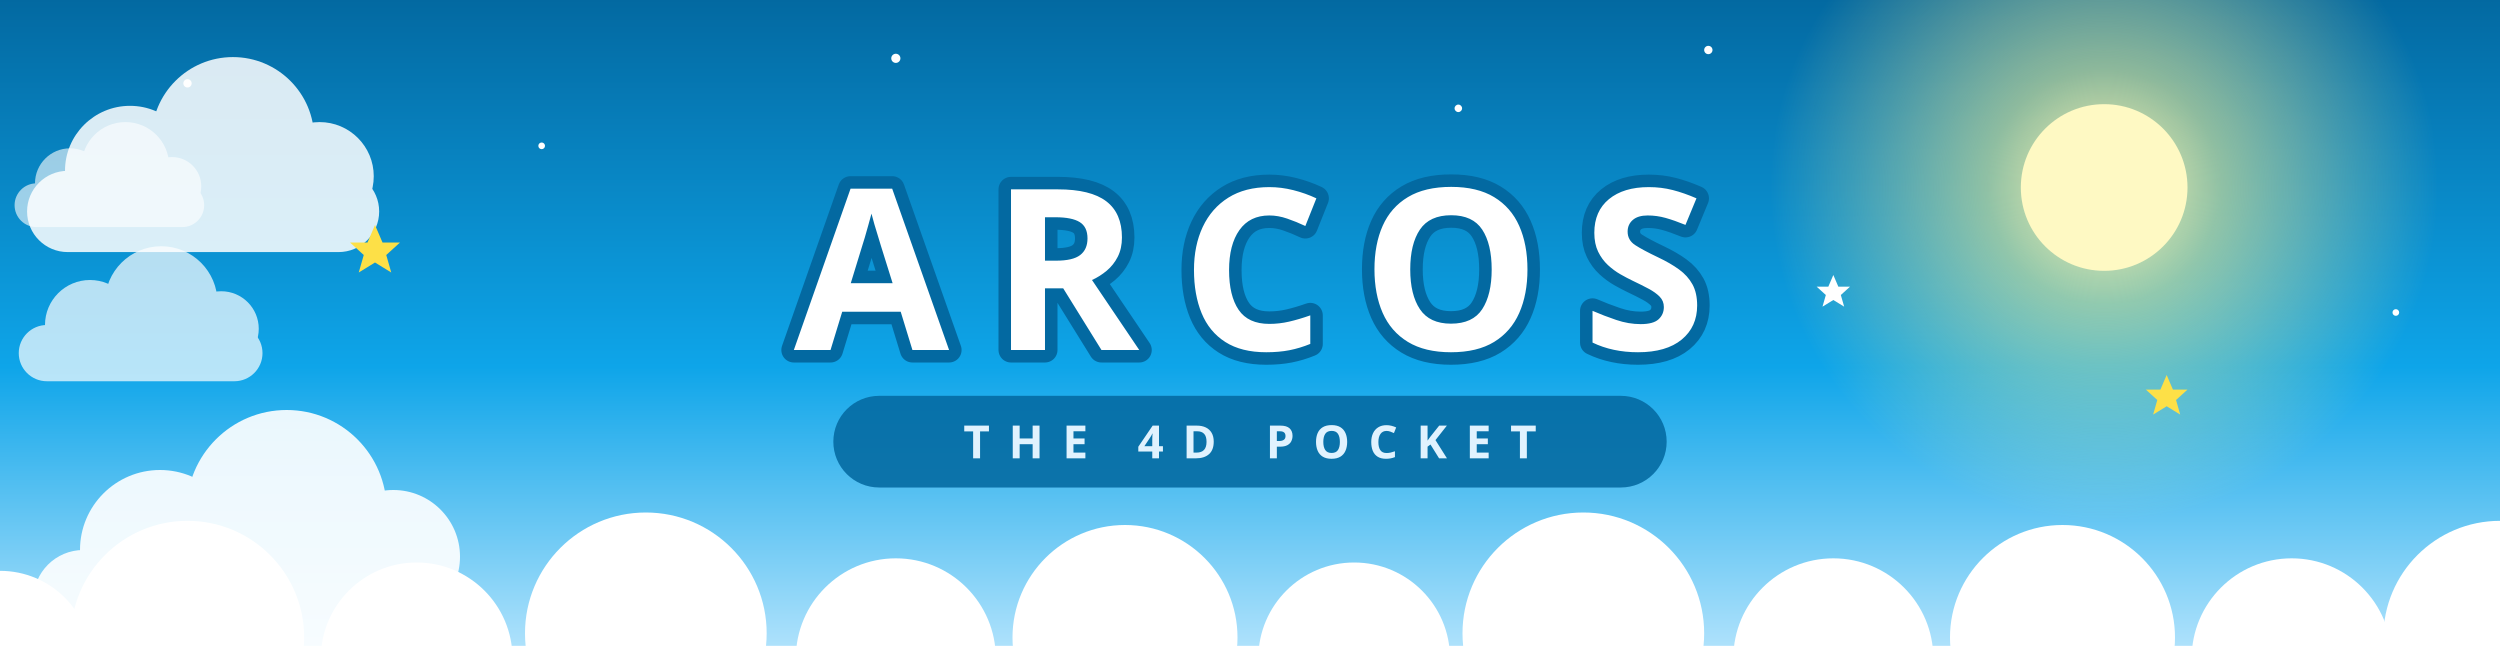
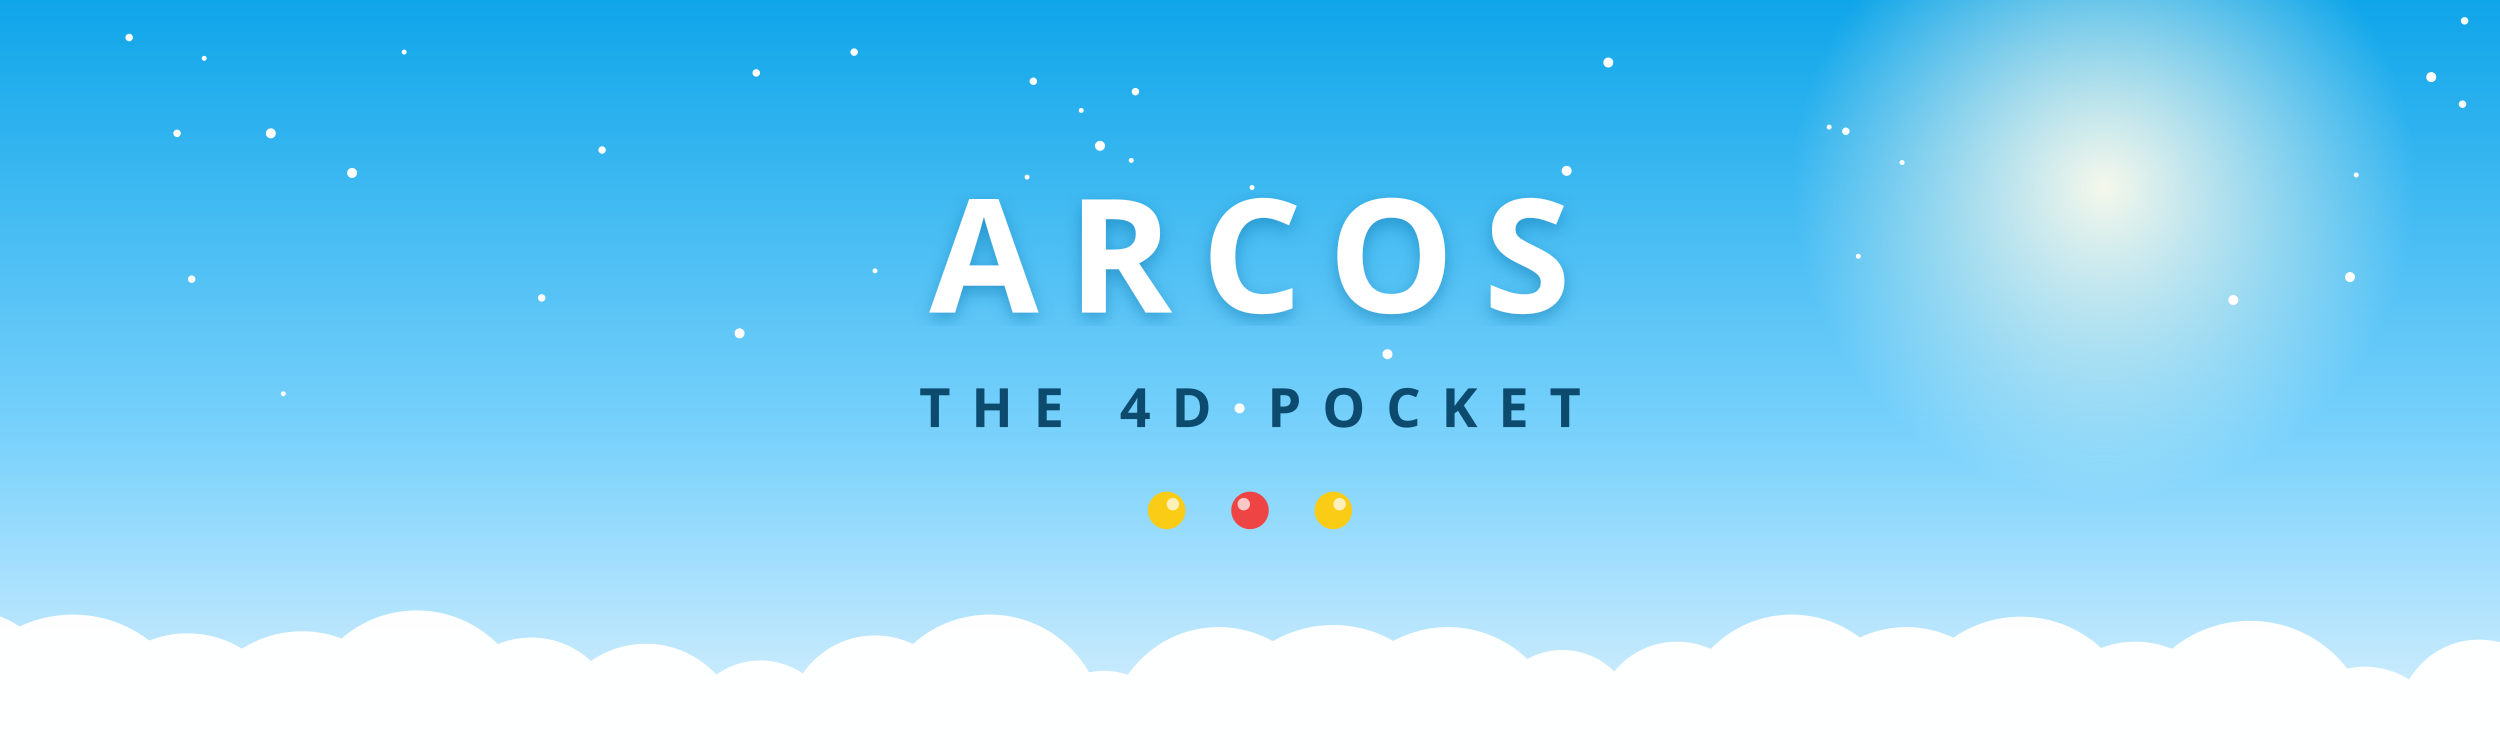
- <svg xmlns="http://www.w3.org/2000/svg" viewBox="0 0 1200 320" width="1200" height="320" role="img" aria-label="Arcos — The 4D Pocket">
+ <svg xmlns="http://www.w3.org/2000/svg" viewBox="0 0 1200 360" width="100%" role="img" aria-label="Arcos — The 4D Pocket, sky banner">
  <defs>
    <linearGradient id="sky" x1="0" y1="0" x2="0" y2="1">
-       <stop offset="0" stop-color="#0369A1" />
-       <stop offset=".55" stop-color="#0EA5E9" />
-       <stop offset="1" stop-color="#BAE6FD" />
+       <stop offset="0" stop-color="#0EA5E9" />
+       <stop offset=".6" stop-color="#7DD3FC" />
+       <stop offset="1" stop-color="#E0F2FE" />
    </linearGradient>
-     <radialGradient id="sun">
-       <stop offset="0" stop-color="#FEF9C3" />
-       <stop offset=".35" stop-color="#FEF08A" stop-opacity=".55" />
-       <stop offset="1" stop-color="#FEF08A" stop-opacity="0" />
+     <radialGradient id="sun" cx=".5" cy=".5" r=".5">
+       <stop offset="0" stop-color="#FFFBEB" stop-opacity=".95" />
+       <stop offset="1" stop-color="#FFFBEB" stop-opacity="0" />
    </radialGradient>
-     <g id="cl">
-       <rect x="10" y="40" width="130" height="30" rx="15" />
-       <circle cx="48" cy="40" r="24" />
-       <circle cx="86" cy="28" r="30" />
-       <circle cx="118" cy="42" r="20" />
-     </g>
-     <path id="st" d="M0-10L3-3 10-3 4.5 2 6.5 9 0 5-6.5 9-4.5 2-10-3-3-3Z" />
+     <filter id="soft">
+       <feGaussianBlur stdDeviation="1.2" />
+     </filter>
+     <filter id="shadow">
+       <feDropShadow dx="0" dy="3" stdDeviation="4" flood-color="#0369A1" flood-opacity=".45" />
+     </filter>
  </defs>
-   <rect width="1200" height="320" fill="url(#sky)" />
-   <circle cx="1010" cy="90" r="160" fill="url(#sun)" />
-   <circle cx="1010" cy="90" r="40" fill="#FEF9C3" />
-   <g fill="#fff">
-     <circle cx="90" cy="40" r="2">
-       <animate attributeName="opacity" values=".2;1;.2" dur="3s" repeatCount="indefinite" />
-     </circle>
-     <circle cx="260" cy="70" r="1.6">
-       <animate attributeName="opacity" values="1;.2;1" dur="2.4s" repeatCount="indefinite" />
-     </circle>
-     <circle cx="430" cy="28" r="2.2">
-       <animate attributeName="opacity" values=".3;1;.3" dur="3.6s" repeatCount="indefinite" />
-     </circle>
-     <circle cx="700" cy="52" r="1.8">
-       <animate attributeName="opacity" values="1;.2;1" dur="2.8s" repeatCount="indefinite" />
-     </circle>
-     <circle cx="820" cy="24" r="2">
-       <animate attributeName="opacity" values=".2;1;.2" dur="3.2s" repeatCount="indefinite" />
-     </circle>
-     <circle cx="1150" cy="150" r="1.6">
-       <animate attributeName="opacity" values="1;.3;1" dur="2.6s" repeatCount="indefinite" />
-     </circle>
-   </g>
-   <g opacity=".85">
-     <g>
-       <use href="#cl" fill="#fff" transform="translate(0,30) scale(1.3)" />
-       <animateTransform attributeName="transform" type="translate" from="-300 0" to="1300 0" dur="80s" begin="-30s" repeatCount="indefinite" />
-     </g>
-   </g>
-   <g opacity=".7">
-     <g>
-       <use href="#cl" fill="#fff" transform="translate(0,120) scale(.9)" />
-       <animateTransform attributeName="transform" type="translate" from="-300 0" to="1300 0" dur="55s" begin="-5s" repeatCount="indefinite" />
-     </g>
-   </g>
-   <g opacity=".9">
-     <g>
-       <use href="#cl" fill="#fff" transform="translate(0,200) scale(1.6)" />
-       <animateTransform attributeName="transform" type="translate" from="-300 0" to="1300 0" dur="95s" begin="-70s" repeatCount="indefinite" />
-     </g>
-   </g>
-   <g opacity=".6">
-     <g>
-       <use href="#cl" fill="#fff" transform="translate(0,60) scale(.7)" />
-       <animateTransform attributeName="transform" type="translate" from="-300 0" to="1300 0" dur="45s" begin="-40s" repeatCount="indefinite" />
-     </g>
-   </g>
-   <g fill="#fff">
-     <circle cx="0" cy="318" r="44" />
-     <circle cx="90" cy="306" r="56" />
-     <circle cx="200" cy="316" r="46" />
-     <circle cx="310" cy="304" r="58" />
-     <circle cx="430" cy="316" r="48" />
-     <circle cx="540" cy="306" r="54" />
-     <circle cx="650" cy="316" r="46" />
-     <circle cx="760" cy="304" r="58" />
-     <circle cx="880" cy="316" r="48" />
-     <circle cx="990" cy="306" r="54" />
-     <circle cx="1100" cy="316" r="48" />
-     <circle cx="1200" cy="306" r="56" />
-     <rect y="310" width="1200" height="12" />
-   </g>
-   <g>
-     <use href="#st" fill="#FDE047" transform="translate(180 120) scale(1.2)">
-       <animate attributeName="opacity" values="0;1;0" dur="2.5s" repeatCount="indefinite" />
-     </use>
-     <use href="#st" fill="#FDE047" transform="translate(1040 190)">
-       <animate attributeName="opacity" values="1;0;1" dur="3s" repeatCount="indefinite" />
-     </use>
-     <use href="#st" fill="#fff" transform="translate(880 140) scale(.8)">
-       <animate attributeName="opacity" values="0;1;0" dur="2s" repeatCount="indefinite" />
-     </use>
-   </g>
-   <text x="600" y="168" text-anchor="middle" font-family="'Trebuchet MS',Verdana,sans-serif" font-size="108" font-weight="900" letter-spacing="20" fill="#fff" stroke="#0369A1" stroke-width="12" stroke-linejoin="round" paint-order="stroke">ARCOS</text>
-   <rect x="400" y="190" width="400" height="44" rx="22" fill="#0369A1" opacity=".88" />
-   <text x="600" y="220" text-anchor="middle" font-family="'Trebuchet MS',Verdana,sans-serif" font-size="22" font-weight="700" letter-spacing="9" fill="#E0F2FE">THE 4D POCKET</text>
+   <rect width="1200" height="360" fill="url(#sky)" />
+   <circle cx="1010" cy="90" r="150" fill="url(#sun)" />
+   <circle cx="493" cy="85" r="1.2" fill="#fff">
+     <animate attributeName="opacity" values=".15;1;.15" dur="4.2s" begin="1.4s" repeatCount="indefinite" />
+   </circle>
+   <circle cx="194" cy="25" r="1.2" fill="#fff">
+     <animate attributeName="opacity" values=".15;1;.15" dur="3.2s" begin="2.8s" repeatCount="indefinite" />
+   </circle>
+   <circle cx="130" cy="64" r="2.4" fill="#fff">
+     <animate attributeName="opacity" values=".15;1;.15" dur="3.6s" begin="0.8s" repeatCount="indefinite" />
+   </circle>
+   <circle cx="363" cy="35" r="1.8" fill="#fff">
+     <animate attributeName="opacity" values=".15;1;.15" dur="2.6s" begin="2.8s" repeatCount="indefinite" />
+   </circle>
+   <circle cx="543" cy="77" r="1.2" fill="#fff">
+     <animate attributeName="opacity" values=".15;1;.15" dur="2.5s" begin="0.9s" repeatCount="indefinite" />
+   </circle>
+   <circle cx="772" cy="30" r="2.4" fill="#fff">
+     <animate attributeName="opacity" values=".15;1;.15" dur="3.0s" begin="1.2s" repeatCount="indefinite" />
+   </circle>
+   <circle cx="519" cy="53" r="1.2" fill="#fff">
+     <animate attributeName="opacity" values=".15;1;.15" dur="3.4s" begin="0.3s" repeatCount="indefinite" />
+   </circle>
+   <circle cx="1131" cy="84" r="1.2" fill="#fff">
+     <animate attributeName="opacity" values=".15;1;.15" dur="4.7s" begin="1.7s" repeatCount="indefinite" />
+   </circle>
+   <circle cx="648" cy="138" r="1.2" fill="#fff">
+     <animate attributeName="opacity" values=".15;1;.15" dur="3.2s" begin="1.8s" repeatCount="indefinite" />
+   </circle>
+   <circle cx="892" cy="123" r="1.2" fill="#fff">
+     <animate attributeName="opacity" values=".15;1;.15" dur="2.7s" begin="0.8s" repeatCount="indefinite" />
+   </circle>
+   <circle cx="98" cy="28" r="1.2" fill="#fff">
+     <animate attributeName="opacity" values=".15;1;.15" dur="3.4s" begin="3.0s" repeatCount="indefinite" />
+   </circle>
+   <circle cx="1072" cy="144" r="2.4" fill="#fff">
+     <animate attributeName="opacity" values=".15;1;.15" dur="3.4s" begin="1.0s" repeatCount="indefinite" />
+   </circle>
+   <circle cx="410" cy="25" r="1.8" fill="#fff">
+     <animate attributeName="opacity" values=".15;1;.15" dur="4.7s" begin="1.9s" repeatCount="indefinite" />
+   </circle>
+   <circle cx="913" cy="78" r="1.2" fill="#fff">
+     <animate attributeName="opacity" values=".15;1;.15" dur="3.1s" begin="2.2s" repeatCount="indefinite" />
+   </circle>
+   <circle cx="666" cy="170" r="2.4" fill="#fff">
+     <animate attributeName="opacity" values=".15;1;.15" dur="2.6s" begin="1.0s" repeatCount="indefinite" />
+   </circle>
+   <circle cx="136" cy="189" r="1.2" fill="#fff">
+     <animate attributeName="opacity" values=".15;1;.15" dur="2.8s" begin="1.7s" repeatCount="indefinite" />
+   </circle>
+   <circle cx="496" cy="39" r="1.8" fill="#fff">
+     <animate attributeName="opacity" values=".15;1;.15" dur="4.8s" begin="0.9s" repeatCount="indefinite" />
+   </circle>
+   <circle cx="62" cy="18" r="1.8" fill="#fff">
+     <animate attributeName="opacity" values=".15;1;.15" dur="4.1s" begin="2.7s" repeatCount="indefinite" />
+   </circle>
+   <circle cx="595" cy="196" r="2.4" fill="#fff">
+     <animate attributeName="opacity" values=".15;1;.15" dur="4.9s" begin="0.1s" repeatCount="indefinite" />
+   </circle>
+   <circle cx="601" cy="90" r="1.2" fill="#fff">
+     <animate attributeName="opacity" values=".15;1;.15" dur="4.3s" begin="1.2s" repeatCount="indefinite" />
+   </circle>
+   <circle cx="169" cy="83" r="2.4" fill="#fff">
+     <animate attributeName="opacity" values=".15;1;.15" dur="2.6s" begin="1.3s" repeatCount="indefinite" />
+   </circle>
+   <circle cx="289" cy="72" r="1.8" fill="#fff">
+     <animate attributeName="opacity" values=".15;1;.15" dur="3.8s" begin="0.5s" repeatCount="indefinite" />
+   </circle>
+   <circle cx="1183" cy="10" r="1.8" fill="#fff">
+     <animate attributeName="opacity" values=".15;1;.15" dur="2.1s" begin="0.5s" repeatCount="indefinite" />
+   </circle>
+   <circle cx="752" cy="82" r="2.4" fill="#fff">
+     <animate attributeName="opacity" values=".15;1;.15" dur="2.3s" begin="2.9s" repeatCount="indefinite" />
+   </circle>
+   <circle cx="878" cy="61" r="1.2" fill="#fff">
+     <animate attributeName="opacity" values=".15;1;.15" dur="2.2s" begin="0.2s" repeatCount="indefinite" />
+   </circle>
+   <circle cx="355" cy="160" r="2.4" fill="#fff">
+     <animate attributeName="opacity" values=".15;1;.15" dur="4.9s" begin="1.8s" repeatCount="indefinite" />
+   </circle>
+   <circle cx="1128" cy="133" r="2.4" fill="#fff">
+     <animate attributeName="opacity" values=".15;1;.15" dur="2.7s" begin="3.0s" repeatCount="indefinite" />
+   </circle>
+   <circle cx="260" cy="143" r="1.8" fill="#fff">
+     <animate attributeName="opacity" values=".15;1;.15" dur="4.3s" begin="1.2s" repeatCount="indefinite" />
+   </circle>
+   <circle cx="420" cy="130" r="1.2" fill="#fff">
+     <animate attributeName="opacity" values=".15;1;.15" dur="2.7s" begin="1.2s" repeatCount="indefinite" />
+   </circle>
+   <circle cx="85" cy="64" r="1.8" fill="#fff">
+     <animate attributeName="opacity" values=".15;1;.15" dur="3.3s" begin="1.9s" repeatCount="indefinite" />
+   </circle>
+   <circle cx="886" cy="63" r="1.8" fill="#fff">
+     <animate attributeName="opacity" values=".15;1;.15" dur="2.6s" begin="0.1s" repeatCount="indefinite" />
+   </circle>
+   <circle cx="528" cy="70" r="2.4" fill="#fff">
+     <animate attributeName="opacity" values=".15;1;.15" dur="2.6s" begin="0.7s" repeatCount="indefinite" />
+   </circle>
+   <circle cx="545" cy="44" r="1.8" fill="#fff">
+     <animate attributeName="opacity" values=".15;1;.15" dur="2.2s" begin="2.8s" repeatCount="indefinite" />
+   </circle>
+   <circle cx="1167" cy="37" r="2.4" fill="#fff">
+     <animate attributeName="opacity" values=".15;1;.15" dur="3.2s" begin="2.7s" repeatCount="indefinite" />
+   </circle>
+   <circle cx="92" cy="134" r="1.8" fill="#fff">
+     <animate attributeName="opacity" values=".15;1;.15" dur="2.3s" begin="0.6s" repeatCount="indefinite" />
+   </circle>
+   <circle cx="1182" cy="50" r="1.8" fill="#fff">
+     <animate attributeName="opacity" values=".15;1;.15" dur="2.9s" begin="1.4s" repeatCount="indefinite" />
+   </circle>
+   <g>
+     <animateTransform attributeName="transform" type="translate" from="-200 0" to="1300 0" dur="60s" repeatCount="indefinite" />
+     <g transform="translate(-300,70) scale(1.3)" opacity="0.95" fill="#fff">
+       <ellipse cx="0" cy="0" rx="46" ry="20" />
+       <circle cx="-22" cy="-14" r="20" />
+       <circle cx="10" cy="-24" r="26" />
+       <circle cx="34" cy="-8" r="17" />
+     </g>
+   </g>
+   <g>
+     <animateTransform attributeName="transform" type="translate" from="300 0" to="1800 0" dur="80s" repeatCount="indefinite" />
+     <g transform="translate(-300,150) scale(0.9)" opacity="0.95" fill="#fff">
+       <ellipse cx="0" cy="0" rx="46" ry="20" />
+       <circle cx="-22" cy="-14" r="20" />
+       <circle cx="10" cy="-24" r="26" />
+       <circle cx="34" cy="-8" r="17" />
+     </g>
+   </g>
+   <g>
+     <animateTransform attributeName="transform" type="translate" from="700 0" to="2200 0" dur="100s" repeatCount="indefinite" />
+     <g transform="translate(-300,240) scale(1.6)" opacity="0.95" fill="#fff">
+       <ellipse cx="0" cy="0" rx="46" ry="20" />
+       <circle cx="-22" cy="-14" r="20" />
+       <circle cx="10" cy="-24" r="26" />
+       <circle cx="34" cy="-8" r="17" />
+     </g>
+   </g>
+   <g>
+     <animateTransform attributeName="transform" type="translate" from="900 0" to="2400 0" dur="50s" repeatCount="indefinite" />
+     <g transform="translate(-300,110) scale(0.7)" opacity="0.95" fill="#fff">
+       <ellipse cx="0" cy="0" rx="46" ry="20" />
+       <circle cx="-22" cy="-14" r="20" />
+       <circle cx="10" cy="-24" r="26" />
+       <circle cx="34" cy="-8" r="17" />
+     </g>
+   </g>
+   <g>
+     <animateTransform attributeName="transform" type="translate" from="100 0" to="1600 0" dur="90s" repeatCount="indefinite" />
+     <g transform="translate(-300,300) scale(1.1)" opacity="0.95" fill="#fff">
+       <ellipse cx="0" cy="0" rx="46" ry="20" />
+       <circle cx="-22" cy="-14" r="20" />
+       <circle cx="10" cy="-24" r="26" />
+       <circle cx="34" cy="-8" r="17" />
+     </g>
+   </g>
+   <g fill="#fff" opacity=".98">
+     <circle cx="-20" cy="346" r="54" />
+     <circle cx="35" cy="355" r="60" />
+     <circle cx="90" cy="354" r="50" />
+     <circle cx="145" cy="357" r="54" />
+     <circle cx="200" cy="348" r="55" />
+     <circle cx="255" cy="348" r="42" />
+     <circle cx="310" cy="355" r="46" />
+     <circle cx="365" cy="353" r="36" />
+     <circle cx="420" cy="347" r="42" />
+     <circle cx="475" cy="350" r="55" />
+     <circle cx="530" cy="357" r="35" />
+     <circle cx="585" cy="354" r="53" />
+     <circle cx="640" cy="358" r="58" />
+     <circle cx="695" cy="356" r="55" />
+     <circle cx="750" cy="347" r="35" />
+     <circle cx="805" cy="347" r="39" />
+     <circle cx="860" cy="349" r="54" />
+     <circle cx="915" cy="353" r="52" />
+     <circle cx="970" cy="353" r="57" />
+     <circle cx="1025" cy="354" r="46" />
+     <circle cx="1080" cy="357" r="59" />
+     <circle cx="1135" cy="360" r="40" />
+     <circle cx="1190" cy="346" r="39" />
+     <circle cx="1245" cy="360" r="53" />
+   </g>
+   <text x="600" y="150" text-anchor="middle" font-family="'Trebuchet MS',Verdana,sans-serif" font-weight="800" font-size="76" letter-spacing="14" fill="#fff" filter="url(#shadow)">ARCOS</text>
+   <text x="600" y="205" text-anchor="middle" font-family="'Trebuchet MS',Verdana,sans-serif" font-weight="700" font-size="26" letter-spacing="10" fill="#0C4A6E">THE 4D POCKET</text>
+   <circle cx="600" cy="245" r="9" fill="#EF4444" />
+   <circle cx="597" cy="242" r="3" fill="#fff" opacity=".7" />
+   <circle cx="640" cy="245" r="9" fill="#FACC15" />
+   <circle cx="643" cy="242" r="3" fill="#fff" opacity=".7" />
+   <circle cx="560" cy="245" r="9" fill="#FACC15" />
+   <circle cx="563" cy="242" r="3" fill="#fff" opacity=".7" />
</svg>
